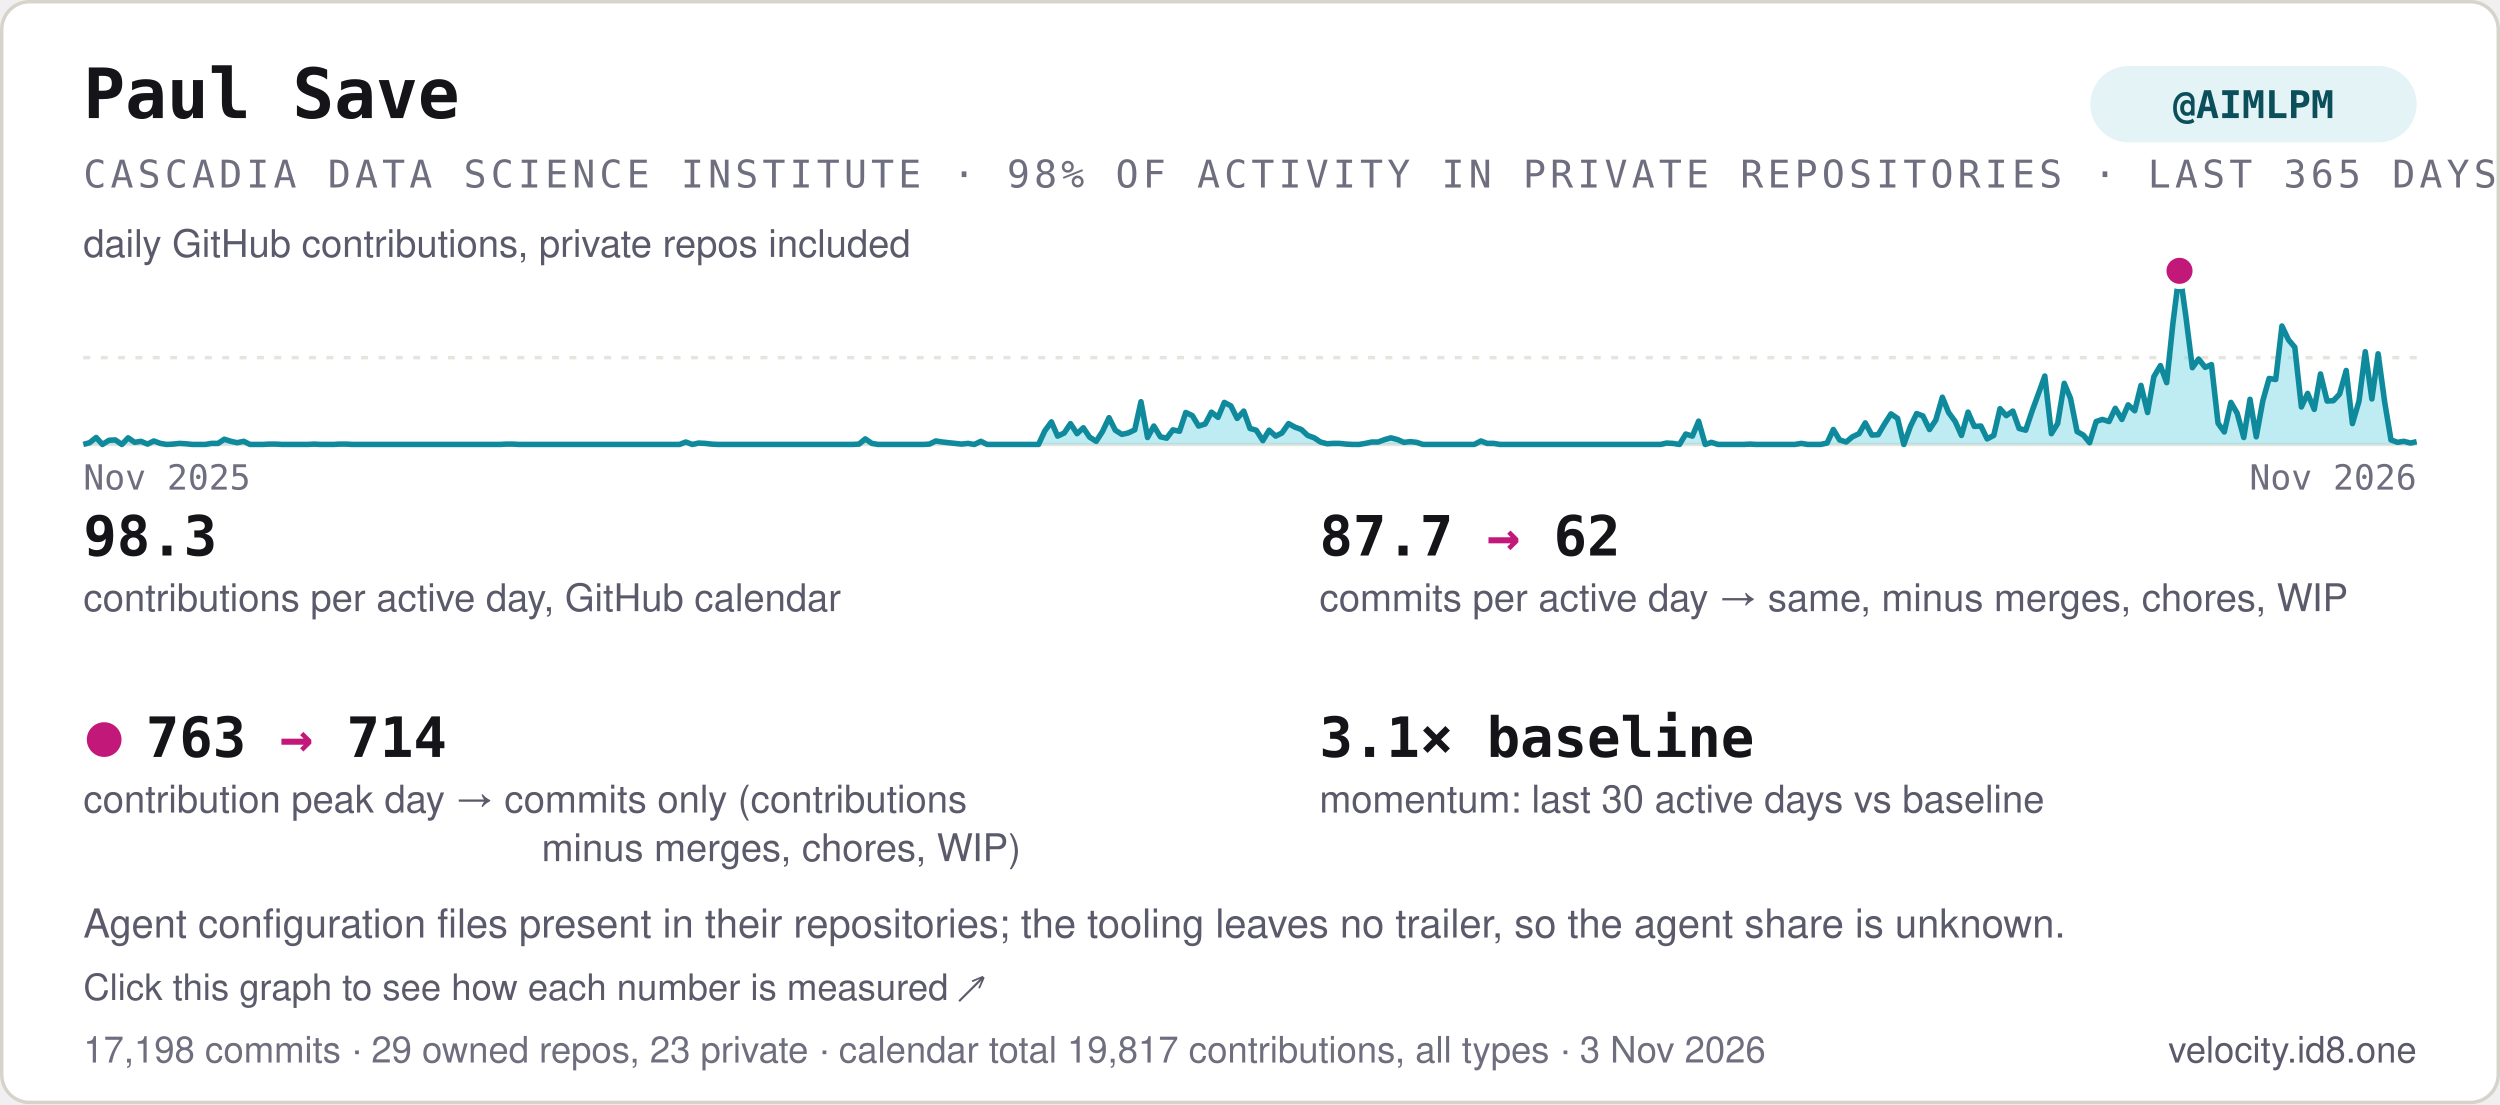
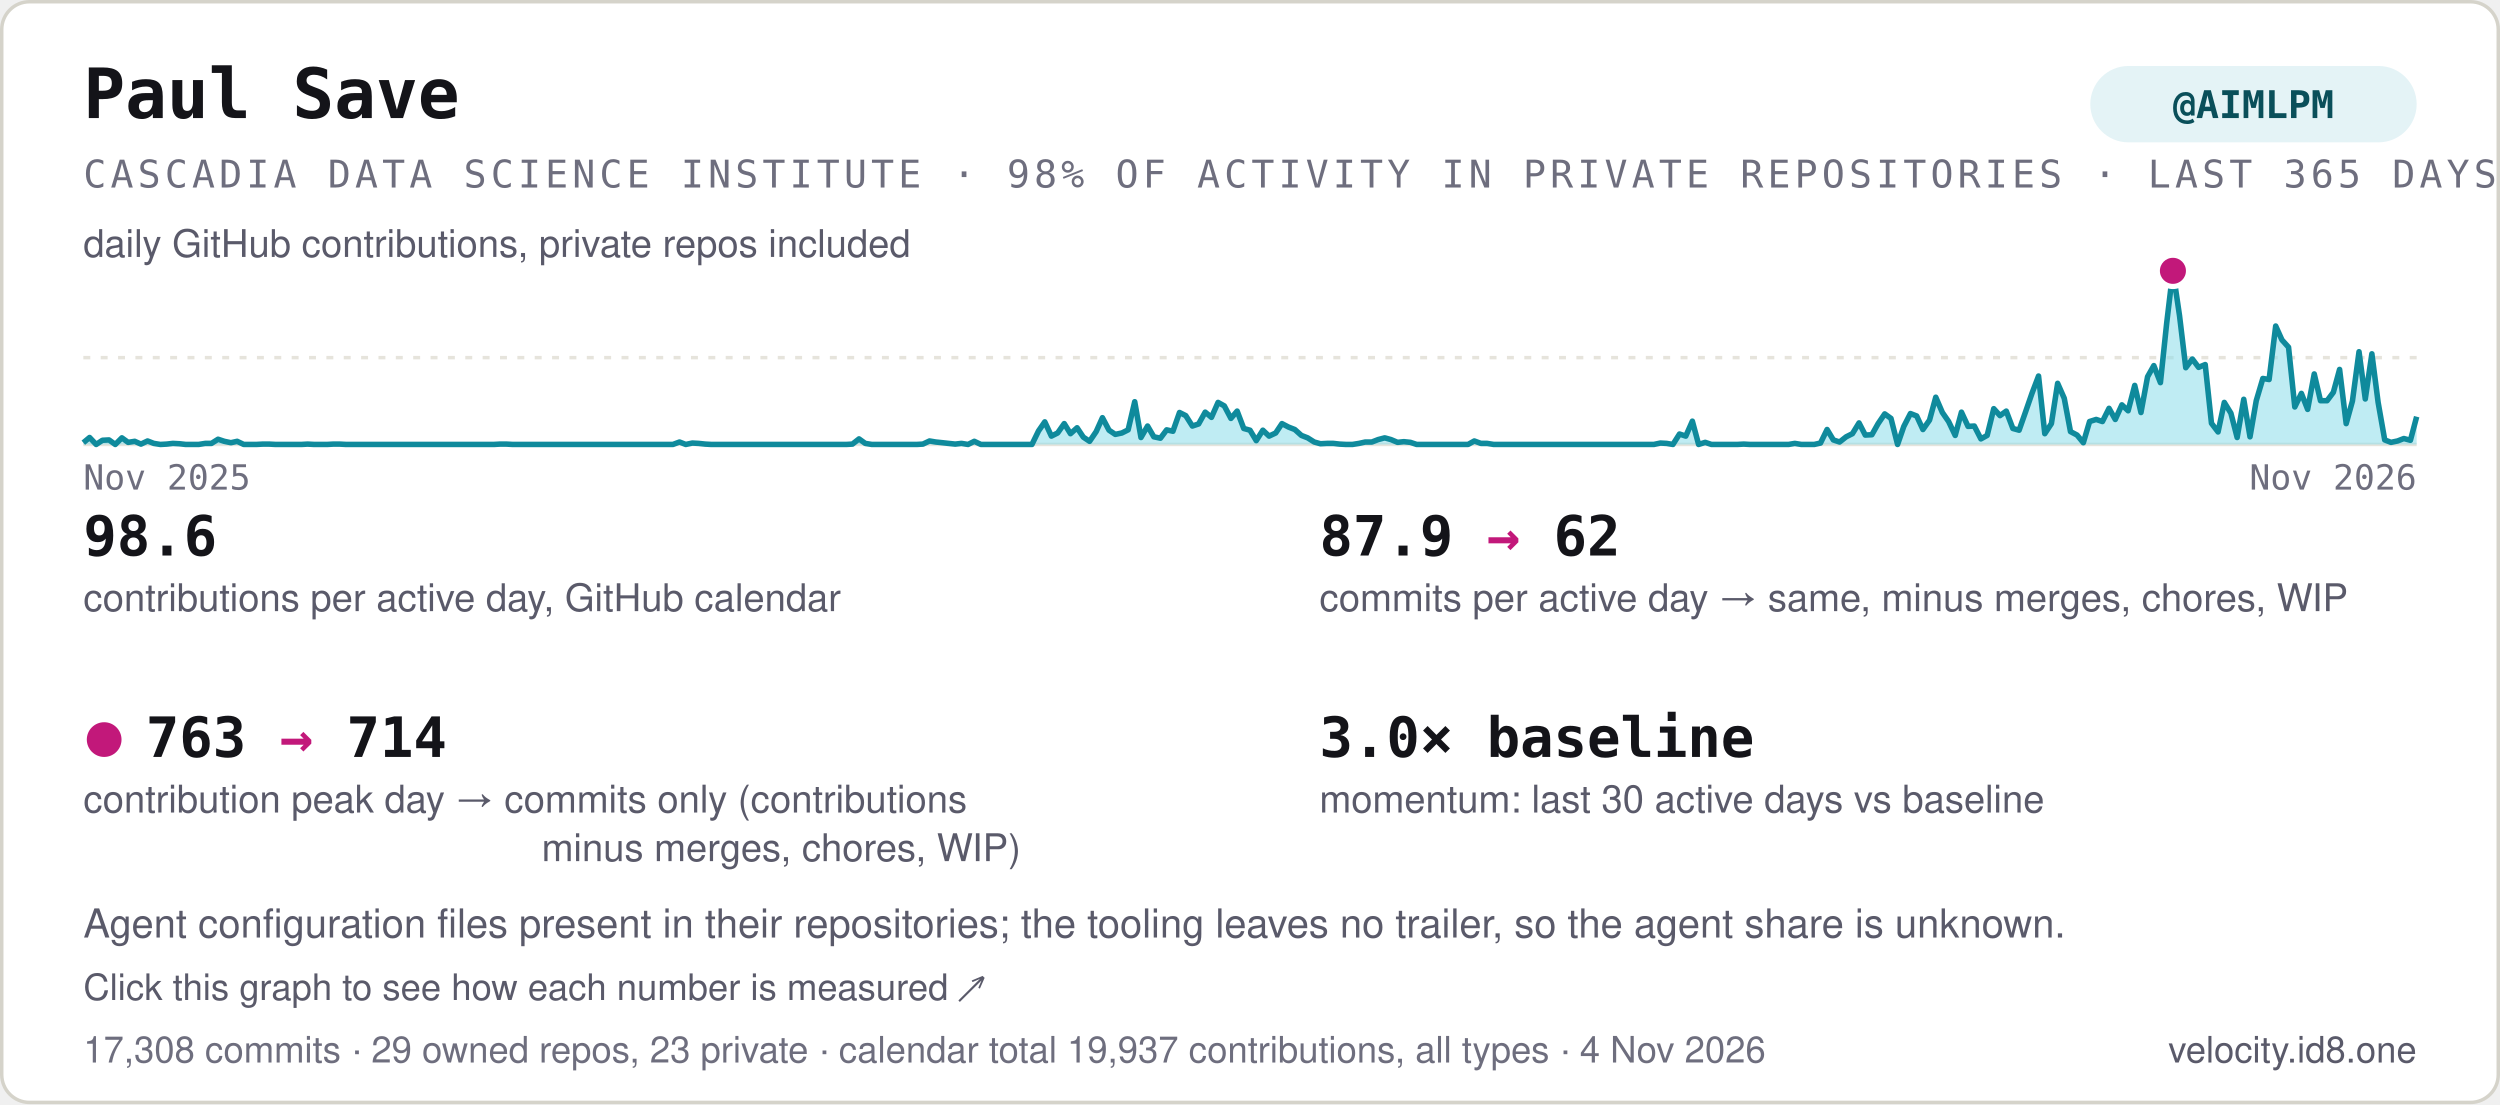
<svg xmlns="http://www.w3.org/2000/svg" width="720" height="318" viewBox="0 0 720 318" role="img" aria-label="Paul Save: Velocity Graph">
  <rect x="0.5" y="0.5" width="719" height="317" rx="8" fill="#FFFFFF" stroke="#D5D3CA" />
  <text x="24" y="34" font-family="Departure Mono, JetBrains Mono, ui-monospace, Menlo, monospace" font-size="20" font-weight="700" fill="#141419">Paul Save</text>
  <text x="24" y="54" font-family="Departure Mono, JetBrains Mono, ui-monospace, Menlo, monospace" font-size="11" letter-spacing="1.2" fill="#6E6E7E">CASCADIA DATA SCIENCE INSTITUTE · 98% OF ACTIVITY IN PRIVATE REPOSITORIES · LAST 365 DAYS</text>
  <rect x="602" y="19" width="94" height="22" rx="11" fill="#E4F3F6" />
  <text x="649" y="34" text-anchor="middle" font-family="Departure Mono, JetBrains Mono, ui-monospace, Menlo, monospace" font-size="11" font-weight="600" fill="#0A4F5A">@AIMLPM</text>
  <line x1="24" x2="696" y1="128" y2="128" stroke="#E6E4DC" />
  <line x1="24" x2="696" y1="103.0" y2="103.0" stroke="#E6E4DC" stroke-dasharray="2 3" />
-   <path d="M24.0,128.0 L25.8,127.5 L27.7,126.0 L29.5,128.0 L31.4,126.8 L33.2,126.7 L35.1,128.0 L36.9,126.1 L38.8,127.4 L40.6,127.1 L42.5,127.9 L44.3,127.0 L46.2,127.7 L48.0,128.0 L49.8,127.9 L51.7,127.7 L53.5,127.8 L55.4,128.0 L57.2,128.0 L59.1,128.0 L60.9,127.7 L62.8,127.7 L64.6,126.5 L66.5,127.1 L68.3,127.5 L70.2,127.1 L72.0,128.0 L73.8,128.0 L75.7,128.0 L77.5,127.9 L79.4,127.9 L81.2,128.0 L83.1,128.0 L84.9,128.0 L86.8,128.0 L88.6,128.0 L90.5,127.9 L92.3,128.0 L94.2,128.0 L96.0,128.0 L97.8,127.9 L99.7,127.9 L101.5,128.0 L103.4,128.0 L105.2,128.0 L107.1,128.0 L108.9,128.0 L110.8,128.0 L112.6,128.0 L114.5,128.0 L116.3,128.0 L118.2,128.0 L120.0,128.0 L121.8,128.0 L123.7,128.0 L125.5,128.0 L127.4,128.0 L129.2,128.0 L131.1,128.0 L132.9,128.0 L134.8,128.0 L136.6,128.0 L138.5,128.0 L140.3,128.0 L142.2,128.0 L144.0,128.0 L145.8,127.9 L147.7,127.9 L149.5,128.0 L151.4,128.0 L153.2,128.0 L155.1,128.0 L156.9,128.0 L158.8,128.0 L160.6,128.0 L162.5,128.0 L164.3,128.0 L166.2,128.0 L168.0,128.0 L169.8,128.0 L171.7,128.0 L173.5,128.0 L175.4,128.0 L177.2,128.0 L179.1,128.0 L180.9,128.0 L182.8,128.0 L184.6,128.0 L186.5,128.0 L188.3,128.0 L190.2,128.0 L192.0,128.0 L193.8,128.0 L195.7,128.0 L197.5,127.3 L199.4,128.0 L201.2,127.6 L203.1,127.7 L204.9,127.9 L206.8,128.0 L208.6,128.0 L210.5,128.0 L212.3,128.0 L214.2,128.0 L216.0,128.0 L217.8,128.0 L219.7,128.0 L221.5,128.0 L223.4,128.0 L225.2,128.0 L227.1,128.0 L228.9,128.0 L230.8,128.0 L232.6,128.0 L234.5,128.0 L236.3,128.0 L238.2,128.0 L240.0,128.0 L241.8,128.0 L243.7,128.0 L245.5,128.0 L247.4,127.9 L249.2,126.4 L251.1,127.7 L252.9,128.0 L254.8,128.0 L256.6,128.0 L258.5,128.0 L260.3,128.0 L262.2,128.0 L264.0,128.0 L265.8,128.0 L267.7,127.9 L269.5,127.0 L271.4,127.3 L273.2,127.5 L275.1,127.7 L276.9,127.9 L278.8,127.7 L280.6,128.0 L282.5,127.1 L284.3,128.0 L286.2,128.0 L288.0,128.0 L289.8,128.0 L291.7,128.0 L293.5,128.0 L295.4,128.0 L297.2,128.0 L299.1,128.0 L300.9,124.1 L302.8,121.5 L304.6,125.6 L306.5,124.7 L308.3,122.0 L310.2,124.9 L312.0,123.2 L313.8,125.9 L315.7,127.1 L317.5,124.3 L319.4,120.3 L321.2,123.9 L323.1,125.1 L324.9,124.7 L326.8,123.8 L328.6,115.7 L330.5,126.0 L332.3,122.7 L334.2,125.8 L336.0,126.2 L337.8,123.8 L339.7,124.2 L341.5,118.8 L343.4,119.7 L345.2,122.7 L347.1,122.1 L348.9,118.7 L350.8,120.2 L352.6,115.9 L354.5,116.9 L356.3,120.5 L358.2,118.4 L360.0,123.4 L361.8,123.9 L363.7,126.9 L365.5,123.9 L367.4,125.6 L369.2,124.7 L371.1,122.0 L372.9,123.0 L374.8,123.7 L376.6,125.4 L378.5,126.1 L380.3,127.3 L382.2,127.8 L384.0,127.7 L385.8,127.7 L387.7,127.9 L389.5,128.0 L391.4,128.0 L393.2,127.7 L395.1,127.3 L396.9,127.3 L398.8,126.6 L400.6,126.1 L402.5,126.6 L404.3,127.4 L406.2,127.2 L408.0,127.4 L409.8,128.0 L411.7,128.0 L413.5,128.0 L415.4,128.0 L417.2,128.0 L419.1,128.0 L420.9,128.0 L422.8,128.0 L424.6,128.0 L426.5,127.0 L428.3,127.7 L430.2,127.7 L432.0,128.0 L433.8,128.0 L435.7,128.0 L437.5,128.0 L439.4,128.0 L441.2,128.0 L443.1,128.0 L444.9,128.0 L446.8,128.0 L448.6,128.0 L450.5,128.0 L452.3,128.0 L454.2,128.0 L456.0,128.0 L457.8,128.0 L459.7,128.0 L461.5,128.0 L463.4,128.0 L465.2,128.0 L467.1,128.0 L468.9,128.0 L470.8,128.0 L472.6,128.0 L474.5,128.0 L476.3,128.0 L478.2,128.0 L480.0,127.6 L481.8,127.7 L483.7,128.0 L485.5,125.0 L487.4,125.6 L489.2,121.3 L491.1,128.0 L492.9,127.4 L494.8,128.0 L496.6,128.0 L498.5,128.0 L500.3,128.0 L502.2,128.0 L504.0,127.9 L505.8,128.0 L507.7,128.0 L509.5,128.0 L511.4,128.0 L513.2,128.0 L515.1,128.0 L516.9,128.0 L518.8,127.7 L520.6,128.0 L522.5,128.0 L524.3,128.0 L526.2,127.6 L528.0,123.7 L529.8,126.7 L531.7,127.3 L533.5,125.8 L535.4,124.9 L537.2,121.8 L539.1,125.3 L540.9,125.2 L542.8,122.0 L544.6,119.2 L546.5,120.5 L548.3,128.0 L550.2,122.8 L552.0,119.1 L553.8,119.8 L555.7,123.7 L557.5,121.0 L559.4,114.4 L561.2,118.8 L563.1,121.4 L564.9,125.4 L566.8,118.7 L568.6,122.8 L570.5,122.7 L572.3,126.4 L574.2,125.4 L576.0,117.7 L577.8,119.7 L579.7,118.4 L581.5,123.4 L583.4,123.9 L585.2,118.5 L587.1,113.3 L588.9,108.3 L590.8,124.9 L592.6,122.0 L594.5,110.4 L596.3,114.7 L598.2,124.3 L600.0,125.3 L601.8,127.5 L603.7,121.4 L605.5,120.8 L607.4,121.4 L609.2,117.6 L611.1,120.8 L612.9,116.6 L614.8,118.3 L616.6,111.0 L618.5,118.8 L620.3,108.5 L622.2,105.3 L624.0,110.2 L625.8,93.1 L627.7,78.0 L629.5,90.9 L631.4,105.9 L633.2,103.4 L635.1,105.8 L636.9,105.0 L638.8,121.9 L640.6,124.4 L642.5,115.9 L644.3,119.0 L646.2,126.0 L648.0,115.0 L649.8,125.8 L651.7,115.4 L653.5,109.0 L655.4,109.3 L657.2,93.9 L659.1,97.9 L660.9,100.0 L662.8,117.2 L664.6,113.3 L666.5,117.9 L668.3,107.7 L670.2,115.5 L672.0,115.4 L673.8,113.5 L675.7,106.7 L677.5,122.0 L679.4,115.5 L681.2,101.3 L683.1,114.9 L684.9,101.9 L686.8,115.9 L688.6,126.7 L690.5,127.4 L692.3,127.1 L694.2,127.6 L696.0,127.2 L696.0,128 L24,128 Z" fill="#8ADCE8" fill-opacity="0.55" />
-   <path d="M24.0,128.0 L25.8,127.5 L27.7,126.0 L29.5,128.0 L31.4,126.8 L33.2,126.7 L35.1,128.0 L36.9,126.1 L38.8,127.4 L40.6,127.1 L42.5,127.9 L44.3,127.0 L46.2,127.7 L48.0,128.0 L49.8,127.9 L51.7,127.7 L53.5,127.8 L55.4,128.0 L57.2,128.0 L59.1,128.0 L60.9,127.7 L62.8,127.7 L64.6,126.5 L66.5,127.1 L68.3,127.5 L70.2,127.1 L72.0,128.0 L73.8,128.0 L75.7,128.0 L77.5,127.9 L79.4,127.9 L81.2,128.0 L83.1,128.0 L84.9,128.0 L86.8,128.0 L88.6,128.0 L90.5,127.9 L92.3,128.0 L94.2,128.0 L96.0,128.0 L97.8,127.9 L99.7,127.9 L101.5,128.0 L103.4,128.0 L105.2,128.0 L107.1,128.0 L108.9,128.0 L110.8,128.0 L112.6,128.0 L114.5,128.0 L116.3,128.0 L118.2,128.0 L120.0,128.0 L121.8,128.0 L123.7,128.0 L125.5,128.0 L127.4,128.0 L129.2,128.0 L131.1,128.0 L132.9,128.0 L134.8,128.0 L136.6,128.0 L138.5,128.0 L140.3,128.0 L142.2,128.0 L144.0,128.0 L145.8,127.9 L147.7,127.9 L149.5,128.0 L151.4,128.0 L153.2,128.0 L155.1,128.0 L156.9,128.0 L158.8,128.0 L160.6,128.0 L162.5,128.0 L164.3,128.0 L166.2,128.0 L168.0,128.0 L169.8,128.0 L171.7,128.0 L173.5,128.0 L175.4,128.0 L177.2,128.0 L179.1,128.0 L180.9,128.0 L182.8,128.0 L184.6,128.0 L186.5,128.0 L188.3,128.0 L190.2,128.0 L192.0,128.0 L193.8,128.0 L195.7,128.0 L197.5,127.3 L199.4,128.0 L201.2,127.6 L203.1,127.7 L204.9,127.9 L206.8,128.0 L208.6,128.0 L210.5,128.0 L212.3,128.0 L214.2,128.0 L216.0,128.0 L217.8,128.0 L219.7,128.0 L221.5,128.0 L223.4,128.0 L225.2,128.0 L227.1,128.0 L228.9,128.0 L230.8,128.0 L232.6,128.0 L234.5,128.0 L236.3,128.0 L238.2,128.0 L240.0,128.0 L241.8,128.0 L243.7,128.0 L245.5,128.0 L247.4,127.9 L249.2,126.4 L251.1,127.7 L252.9,128.0 L254.8,128.0 L256.6,128.0 L258.5,128.0 L260.3,128.0 L262.2,128.0 L264.0,128.0 L265.8,128.0 L267.7,127.9 L269.5,127.0 L271.4,127.3 L273.2,127.5 L275.1,127.7 L276.9,127.9 L278.8,127.7 L280.6,128.0 L282.5,127.1 L284.3,128.0 L286.2,128.0 L288.0,128.0 L289.8,128.0 L291.7,128.0 L293.5,128.0 L295.4,128.0 L297.2,128.0 L299.1,128.0 L300.9,124.1 L302.8,121.5 L304.6,125.6 L306.5,124.7 L308.3,122.0 L310.2,124.9 L312.0,123.2 L313.8,125.9 L315.7,127.1 L317.5,124.3 L319.4,120.3 L321.2,123.9 L323.1,125.1 L324.9,124.7 L326.8,123.8 L328.6,115.7 L330.5,126.0 L332.3,122.7 L334.2,125.8 L336.0,126.2 L337.8,123.8 L339.7,124.2 L341.5,118.8 L343.4,119.7 L345.2,122.7 L347.1,122.1 L348.9,118.7 L350.8,120.2 L352.6,115.9 L354.5,116.9 L356.3,120.5 L358.2,118.4 L360.0,123.4 L361.8,123.9 L363.7,126.9 L365.5,123.9 L367.4,125.6 L369.2,124.7 L371.1,122.0 L372.9,123.0 L374.8,123.7 L376.6,125.4 L378.5,126.1 L380.3,127.3 L382.2,127.8 L384.0,127.7 L385.8,127.7 L387.7,127.9 L389.5,128.0 L391.4,128.0 L393.2,127.7 L395.1,127.3 L396.9,127.3 L398.8,126.6 L400.6,126.1 L402.5,126.6 L404.3,127.4 L406.2,127.2 L408.0,127.4 L409.8,128.0 L411.7,128.0 L413.5,128.0 L415.4,128.0 L417.2,128.0 L419.1,128.0 L420.9,128.0 L422.8,128.0 L424.6,128.0 L426.5,127.0 L428.3,127.7 L430.2,127.7 L432.0,128.0 L433.8,128.0 L435.7,128.0 L437.5,128.0 L439.4,128.0 L441.2,128.0 L443.1,128.0 L444.9,128.0 L446.8,128.0 L448.6,128.0 L450.5,128.0 L452.3,128.0 L454.2,128.0 L456.0,128.0 L457.8,128.0 L459.7,128.0 L461.5,128.0 L463.4,128.0 L465.2,128.0 L467.1,128.0 L468.9,128.0 L470.8,128.0 L472.6,128.0 L474.5,128.0 L476.3,128.0 L478.2,128.0 L480.0,127.6 L481.8,127.7 L483.7,128.0 L485.5,125.0 L487.4,125.6 L489.2,121.3 L491.1,128.0 L492.9,127.4 L494.8,128.0 L496.6,128.0 L498.5,128.0 L500.3,128.0 L502.2,128.0 L504.0,127.9 L505.8,128.0 L507.7,128.0 L509.5,128.0 L511.4,128.0 L513.2,128.0 L515.1,128.0 L516.9,128.0 L518.8,127.7 L520.6,128.0 L522.5,128.0 L524.3,128.0 L526.2,127.6 L528.0,123.7 L529.8,126.7 L531.7,127.3 L533.5,125.8 L535.4,124.9 L537.2,121.8 L539.1,125.3 L540.9,125.2 L542.8,122.0 L544.6,119.2 L546.5,120.5 L548.3,128.0 L550.2,122.8 L552.0,119.1 L553.8,119.8 L555.7,123.7 L557.5,121.0 L559.4,114.4 L561.2,118.8 L563.1,121.4 L564.9,125.4 L566.8,118.7 L568.6,122.8 L570.5,122.7 L572.3,126.4 L574.2,125.4 L576.0,117.7 L577.8,119.7 L579.7,118.4 L581.5,123.4 L583.4,123.9 L585.2,118.5 L587.1,113.3 L588.9,108.3 L590.8,124.9 L592.6,122.0 L594.5,110.4 L596.3,114.7 L598.2,124.3 L600.0,125.3 L601.8,127.5 L603.7,121.4 L605.5,120.8 L607.4,121.4 L609.2,117.6 L611.1,120.8 L612.9,116.6 L614.8,118.3 L616.6,111.0 L618.5,118.8 L620.3,108.5 L622.2,105.3 L624.0,110.2 L625.8,93.1 L627.7,78.0 L629.5,90.9 L631.4,105.9 L633.2,103.4 L635.1,105.8 L636.9,105.0 L638.8,121.9 L640.6,124.4 L642.5,115.9 L644.3,119.0 L646.2,126.0 L648.0,115.0 L649.8,125.8 L651.7,115.4 L653.5,109.0 L655.4,109.3 L657.2,93.9 L659.1,97.9 L660.9,100.0 L662.8,117.2 L664.6,113.3 L666.5,117.9 L668.3,107.7 L670.2,115.5 L672.0,115.4 L673.8,113.5 L675.7,106.7 L677.5,122.0 L679.4,115.5 L681.2,101.3 L683.1,114.9 L684.9,101.9 L686.8,115.9 L688.6,126.7 L690.5,127.4 L692.3,127.1 L694.2,127.6 L696.0,127.2" fill="none" stroke="#0F8A9C" stroke-width="1.6" stroke-linejoin="round" />
-   <circle cx="627.7" cy="78.0" r="4.5" fill="#C2187A" stroke="#FFFFFF" stroke-width="1.5" />
+   <path d="M24.0,127.5 L25.8,126.0 L27.7,128.0 L29.5,126.8 L31.4,126.7 L33.2,128.0 L35.1,126.1 L36.9,127.4 L38.8,127.1 L40.6,127.9 L42.5,127.0 L44.3,127.7 L46.2,128.0 L48.0,127.9 L49.8,127.7 L51.7,127.8 L53.5,128.0 L55.4,128.0 L57.2,128.0 L59.1,127.7 L60.9,127.7 L62.8,126.5 L64.6,127.1 L66.5,127.5 L68.3,127.1 L70.2,128.0 L72.0,128.0 L73.8,128.0 L75.7,127.9 L77.5,127.9 L79.4,128.0 L81.2,128.0 L83.1,128.0 L84.9,128.0 L86.8,128.0 L88.6,127.9 L90.5,128.0 L92.3,128.0 L94.2,128.0 L96.0,127.9 L97.8,127.9 L99.7,128.0 L101.5,128.0 L103.4,128.0 L105.2,128.0 L107.1,128.0 L108.9,128.0 L110.8,128.0 L112.6,128.0 L114.5,128.0 L116.3,128.0 L118.2,128.0 L120.0,128.0 L121.8,128.0 L123.7,128.0 L125.5,128.0 L127.4,128.0 L129.2,128.0 L131.1,128.0 L132.9,128.0 L134.8,128.0 L136.6,128.0 L138.5,128.0 L140.3,128.0 L142.2,128.0 L144.0,127.9 L145.8,127.9 L147.7,128.0 L149.5,128.0 L151.4,128.0 L153.2,128.0 L155.1,128.0 L156.9,128.0 L158.8,128.0 L160.6,128.0 L162.5,128.0 L164.3,128.0 L166.2,128.0 L168.0,128.0 L169.8,128.0 L171.7,128.0 L173.5,128.0 L175.4,128.0 L177.2,128.0 L179.1,128.0 L180.9,128.0 L182.8,128.0 L184.6,128.0 L186.5,128.0 L188.3,128.0 L190.2,128.0 L192.0,128.0 L193.8,128.0 L195.7,127.3 L197.5,128.0 L199.4,127.6 L201.2,127.7 L203.1,127.9 L204.9,128.0 L206.8,128.0 L208.6,128.0 L210.5,128.0 L212.3,128.0 L214.2,128.0 L216.0,128.0 L217.8,128.0 L219.7,128.0 L221.5,128.0 L223.4,128.0 L225.2,128.0 L227.1,128.0 L228.9,128.0 L230.8,128.0 L232.6,128.0 L234.5,128.0 L236.3,128.0 L238.2,128.0 L240.0,128.0 L241.8,128.0 L243.7,128.0 L245.5,127.9 L247.4,126.4 L249.2,127.7 L251.1,128.0 L252.9,128.0 L254.8,128.0 L256.6,128.0 L258.5,128.0 L260.3,128.0 L262.2,128.0 L264.0,128.0 L265.8,127.9 L267.7,127.0 L269.5,127.3 L271.4,127.5 L273.2,127.7 L275.1,127.9 L276.9,127.7 L278.8,128.0 L280.6,127.1 L282.5,128.0 L284.3,128.0 L286.2,128.0 L288.0,128.0 L289.8,128.0 L291.7,128.0 L293.5,128.0 L295.4,128.0 L297.2,128.0 L299.1,124.1 L300.9,121.5 L302.8,125.6 L304.6,124.7 L306.5,122.0 L308.3,124.9 L310.2,123.2 L312.0,125.9 L313.8,127.1 L315.7,124.3 L317.5,120.3 L319.4,123.9 L321.2,125.1 L323.1,124.7 L324.9,123.8 L326.8,115.7 L328.6,126.0 L330.5,122.7 L332.3,125.8 L334.2,126.2 L336.0,123.8 L337.8,124.2 L339.7,118.8 L341.5,119.7 L343.4,122.7 L345.2,122.1 L347.1,118.7 L348.9,120.2 L350.8,115.9 L352.6,116.9 L354.5,120.5 L356.3,118.4 L358.2,123.4 L360.0,123.9 L361.8,126.9 L363.7,123.9 L365.5,125.6 L367.4,124.7 L369.2,122.0 L371.1,123.0 L372.9,123.7 L374.8,125.4 L376.6,126.1 L378.5,127.3 L380.3,127.8 L382.2,127.7 L384.0,127.7 L385.8,127.9 L387.7,128.0 L389.5,128.0 L391.4,127.7 L393.2,127.3 L395.1,127.3 L396.9,126.6 L398.8,126.1 L400.6,126.6 L402.5,127.4 L404.3,127.2 L406.2,127.4 L408.0,128.0 L409.8,128.0 L411.7,128.0 L413.5,128.0 L415.4,128.0 L417.2,128.0 L419.1,128.0 L420.9,128.0 L422.8,128.0 L424.6,127.0 L426.5,127.7 L428.3,127.7 L430.2,128.0 L432.0,128.0 L433.8,128.0 L435.7,128.0 L437.5,128.0 L439.4,128.0 L441.2,128.0 L443.1,128.0 L444.9,128.0 L446.8,128.0 L448.6,128.0 L450.5,128.0 L452.3,128.0 L454.2,128.0 L456.0,128.0 L457.8,128.0 L459.7,128.0 L461.5,128.0 L463.4,128.0 L465.2,128.0 L467.1,128.0 L468.9,128.0 L470.8,128.0 L472.6,128.0 L474.5,128.0 L476.3,128.0 L478.2,127.6 L480.0,127.7 L481.8,128.0 L483.7,125.0 L485.5,125.6 L487.4,121.3 L489.2,128.0 L491.1,127.4 L492.9,128.0 L494.8,128.0 L496.6,128.0 L498.5,128.0 L500.3,128.0 L502.2,127.9 L504.0,128.0 L505.8,128.0 L507.7,128.0 L509.5,128.0 L511.4,128.0 L513.2,128.0 L515.1,128.0 L516.9,127.7 L518.8,128.0 L520.6,128.0 L522.5,128.0 L524.3,127.6 L526.2,123.7 L528.0,126.7 L529.8,127.3 L531.7,125.8 L533.5,124.9 L535.4,121.8 L537.2,125.3 L539.1,125.2 L540.9,122.0 L542.8,119.2 L544.6,120.5 L546.5,128.0 L548.3,122.8 L550.2,119.1 L552.0,119.8 L553.8,123.7 L555.7,121.0 L557.5,114.4 L559.4,118.8 L561.2,121.4 L563.1,125.4 L564.9,118.7 L566.8,122.8 L568.6,122.7 L570.5,126.4 L572.3,125.4 L574.2,117.7 L576.0,119.7 L577.8,118.4 L579.7,123.4 L581.5,123.9 L583.4,118.5 L585.2,113.3 L587.1,108.3 L588.9,124.9 L590.8,122.0 L592.6,110.4 L594.5,114.7 L596.3,124.3 L598.2,125.3 L600.0,127.5 L601.8,121.4 L603.7,120.8 L605.5,121.4 L607.4,117.6 L609.2,120.8 L611.1,116.6 L612.9,118.3 L614.8,111.0 L616.6,118.8 L618.5,108.5 L620.3,105.3 L622.2,110.2 L624.0,93.1 L625.8,78.0 L627.7,90.9 L629.5,105.9 L631.4,103.4 L633.2,105.8 L635.1,105.0 L636.9,121.9 L638.8,124.4 L640.6,115.9 L642.5,119.0 L644.3,126.0 L646.2,115.0 L648.0,125.8 L649.8,115.4 L651.7,109.0 L653.5,109.3 L655.4,93.9 L657.2,97.9 L659.1,100.0 L660.9,117.2 L662.8,113.3 L664.6,117.9 L666.5,107.7 L668.3,115.4 L670.2,115.4 L672.0,113.0 L673.8,106.4 L675.7,122.0 L677.5,115.5 L679.4,101.3 L681.2,114.9 L683.1,101.9 L684.9,115.9 L686.8,126.7 L688.6,127.4 L690.5,127.0 L692.3,126.3 L694.2,126.8 L696.0,120.0 L696.0,128 L24,128 Z" fill="#8ADCE8" fill-opacity="0.55" />
+   <path d="M24.0,127.5 L25.8,126.0 L27.7,128.0 L29.5,126.8 L31.4,126.7 L33.2,128.0 L35.1,126.1 L36.9,127.4 L38.8,127.1 L40.6,127.9 L42.5,127.0 L44.3,127.7 L46.2,128.0 L48.0,127.9 L49.8,127.7 L51.7,127.8 L53.5,128.0 L55.4,128.0 L57.2,128.0 L59.1,127.7 L60.9,127.7 L62.8,126.5 L64.6,127.1 L66.5,127.5 L68.3,127.1 L70.2,128.0 L72.0,128.0 L73.8,128.0 L75.7,127.9 L77.5,127.9 L79.4,128.0 L81.2,128.0 L83.1,128.0 L84.9,128.0 L86.8,128.0 L88.6,127.9 L90.5,128.0 L92.3,128.0 L94.2,128.0 L96.0,127.9 L97.8,127.9 L99.7,128.0 L101.5,128.0 L103.4,128.0 L105.2,128.0 L107.1,128.0 L108.9,128.0 L110.8,128.0 L112.6,128.0 L114.5,128.0 L116.3,128.0 L118.2,128.0 L120.0,128.0 L121.8,128.0 L123.7,128.0 L125.5,128.0 L127.4,128.0 L129.2,128.0 L131.1,128.0 L132.9,128.0 L134.8,128.0 L136.6,128.0 L138.5,128.0 L140.3,128.0 L142.2,128.0 L144.0,127.9 L145.8,127.9 L147.7,128.0 L149.5,128.0 L151.4,128.0 L153.2,128.0 L155.1,128.0 L156.9,128.0 L158.8,128.0 L160.6,128.0 L162.5,128.0 L164.3,128.0 L166.2,128.0 L168.0,128.0 L169.8,128.0 L171.7,128.0 L173.5,128.0 L175.4,128.0 L177.2,128.0 L179.1,128.0 L180.9,128.0 L182.8,128.0 L184.6,128.0 L186.5,128.0 L188.3,128.0 L190.2,128.0 L192.0,128.0 L193.8,128.0 L195.7,127.3 L197.5,128.0 L199.4,127.6 L201.2,127.7 L203.1,127.9 L204.9,128.0 L206.8,128.0 L208.6,128.0 L210.5,128.0 L212.3,128.0 L214.2,128.0 L216.0,128.0 L217.8,128.0 L219.7,128.0 L221.5,128.0 L223.4,128.0 L225.2,128.0 L227.1,128.0 L228.9,128.0 L230.8,128.0 L232.6,128.0 L234.5,128.0 L236.3,128.0 L238.2,128.0 L240.0,128.0 L241.8,128.0 L243.7,128.0 L245.5,127.9 L247.4,126.4 L249.2,127.7 L251.1,128.0 L252.9,128.0 L254.8,128.0 L256.6,128.0 L258.5,128.0 L260.3,128.0 L262.2,128.0 L264.0,128.0 L265.8,127.9 L267.7,127.0 L269.5,127.3 L271.4,127.5 L273.2,127.7 L275.1,127.9 L276.9,127.7 L278.8,128.0 L280.6,127.1 L282.5,128.0 L284.3,128.0 L286.2,128.0 L288.0,128.0 L289.8,128.0 L291.7,128.0 L293.5,128.0 L295.4,128.0 L297.2,128.0 L299.1,124.1 L300.9,121.5 L302.8,125.6 L304.6,124.7 L306.5,122.0 L308.3,124.9 L310.2,123.2 L312.0,125.9 L313.8,127.1 L315.7,124.3 L317.5,120.3 L319.4,123.9 L321.2,125.1 L323.1,124.7 L324.9,123.8 L326.8,115.7 L328.6,126.0 L330.5,122.7 L332.3,125.8 L334.2,126.2 L336.0,123.8 L337.8,124.2 L339.7,118.8 L341.5,119.7 L343.4,122.7 L345.2,122.1 L347.1,118.7 L348.9,120.2 L350.8,115.9 L352.6,116.9 L354.5,120.5 L356.3,118.4 L358.2,123.4 L360.0,123.9 L361.8,126.9 L363.7,123.9 L365.5,125.6 L367.4,124.7 L369.2,122.0 L371.1,123.0 L372.9,123.7 L374.8,125.4 L376.6,126.1 L378.5,127.3 L380.3,127.8 L382.2,127.7 L384.0,127.7 L385.8,127.9 L387.7,128.0 L389.5,128.0 L391.4,127.7 L393.2,127.3 L395.1,127.3 L396.9,126.6 L398.8,126.1 L400.6,126.6 L402.5,127.4 L404.3,127.2 L406.2,127.4 L408.0,128.0 L409.8,128.0 L411.7,128.0 L413.5,128.0 L415.4,128.0 L417.2,128.0 L419.1,128.0 L420.9,128.0 L422.8,128.0 L424.6,127.0 L426.5,127.7 L428.3,127.7 L430.2,128.0 L432.0,128.0 L433.8,128.0 L435.7,128.0 L437.5,128.0 L439.4,128.0 L441.2,128.0 L443.1,128.0 L444.9,128.0 L446.8,128.0 L448.6,128.0 L450.5,128.0 L452.3,128.0 L454.2,128.0 L456.0,128.0 L457.8,128.0 L459.7,128.0 L461.5,128.0 L463.4,128.0 L465.2,128.0 L467.1,128.0 L468.9,128.0 L470.8,128.0 L472.6,128.0 L474.5,128.0 L476.3,128.0 L478.2,127.6 L480.0,127.7 L481.8,128.0 L483.7,125.0 L485.5,125.6 L487.4,121.3 L489.2,128.0 L491.1,127.4 L492.9,128.0 L494.8,128.0 L496.6,128.0 L498.5,128.0 L500.3,128.0 L502.2,127.9 L504.0,128.0 L505.8,128.0 L507.7,128.0 L509.5,128.0 L511.4,128.0 L513.2,128.0 L515.1,128.0 L516.9,127.7 L518.8,128.0 L520.6,128.0 L522.5,128.0 L524.3,127.6 L526.2,123.7 L528.0,126.7 L529.8,127.3 L531.7,125.8 L533.5,124.9 L535.4,121.8 L537.2,125.3 L539.1,125.2 L540.9,122.0 L542.8,119.2 L544.6,120.5 L546.5,128.0 L548.3,122.8 L550.2,119.1 L552.0,119.8 L553.8,123.7 L555.7,121.0 L557.5,114.4 L559.4,118.8 L561.2,121.4 L563.1,125.4 L564.9,118.7 L566.8,122.8 L568.6,122.7 L570.5,126.4 L572.3,125.4 L574.2,117.7 L576.0,119.7 L577.8,118.4 L579.7,123.4 L581.5,123.9 L583.4,118.5 L585.2,113.3 L587.1,108.3 L588.9,124.9 L590.8,122.0 L592.6,110.4 L594.5,114.7 L596.3,124.3 L598.2,125.3 L600.0,127.5 L601.8,121.4 L603.7,120.8 L605.5,121.4 L607.4,117.6 L609.2,120.8 L611.1,116.6 L612.9,118.3 L614.8,111.0 L616.6,118.8 L618.5,108.5 L620.3,105.3 L622.2,110.2 L624.0,93.1 L625.8,78.0 L627.7,90.9 L629.5,105.9 L631.4,103.4 L633.2,105.8 L635.1,105.0 L636.9,121.9 L638.8,124.4 L640.6,115.9 L642.5,119.0 L644.3,126.0 L646.2,115.0 L648.0,125.8 L649.8,115.4 L651.7,109.0 L653.5,109.3 L655.4,93.9 L657.2,97.9 L659.1,100.0 L660.9,117.2 L662.8,113.3 L664.6,117.9 L666.5,107.7 L668.3,115.4 L670.2,115.4 L672.0,113.0 L673.8,106.4 L675.7,122.0 L677.5,115.5 L679.4,101.3 L681.2,114.9 L683.1,101.9 L684.9,115.9 L686.8,126.7 L688.6,127.4 L690.5,127.0 L692.3,126.3 L694.2,126.8 L696.0,120.0" fill="none" stroke="#0F8A9C" stroke-width="1.6" stroke-linejoin="round" />
+   <circle cx="625.8" cy="78.0" r="4.5" fill="#C2187A" stroke="#FFFFFF" stroke-width="1.5" />
  <text x="24" y="141" font-family="Departure Mono, JetBrains Mono, ui-monospace, Menlo, monospace" font-size="10" fill="#6E6E7E">Nov 2025</text>
  <text x="696" y="141" text-anchor="end" font-family="Departure Mono, JetBrains Mono, ui-monospace, Menlo, monospace" font-size="10" fill="#6E6E7E">Nov 2026</text>
  <text x="24" y="74" font-family="-apple-system, BlinkMacSystemFont, 'Segoe UI', Helvetica, Arial, sans-serif" font-size="11" fill="#5A5A6A">daily GitHub contributions, private repos included</text>
-   <text x="24" y="160" font-family="Departure Mono, JetBrains Mono, ui-monospace, Menlo, monospace" font-size="16" font-weight="600" fill="#141419">98.3</text>
+   <text x="24" y="160" font-family="Departure Mono, JetBrains Mono, ui-monospace, Menlo, monospace" font-size="16" font-weight="600" fill="#141419">98.6</text>
  <text x="24" y="176" font-family="-apple-system, BlinkMacSystemFont, 'Segoe UI', Helvetica, Arial, sans-serif" font-size="11" fill="#5A5A6A">contributions per active day, GitHub calendar</text>
-   <text x="380" y="160" font-family="Departure Mono, JetBrains Mono, ui-monospace, Menlo, monospace" font-size="16" font-weight="600" fill="#141419">87.7 <tspan fill="#C2187A">→</tspan> 62</text>
+   <text x="380" y="160" font-family="Departure Mono, JetBrains Mono, ui-monospace, Menlo, monospace" font-size="16" font-weight="600" fill="#141419">87.9 <tspan fill="#C2187A">→</tspan> 62</text>
  <text x="380" y="176" font-family="-apple-system, BlinkMacSystemFont, 'Segoe UI', Helvetica, Arial, sans-serif" font-size="11" fill="#5A5A6A">commits per active day → same, minus merges, chores, WIP</text>
  <circle cx="30" cy="213" r="5" fill="#C2187A" />
  <text x="42" y="218" font-family="Departure Mono, JetBrains Mono, ui-monospace, Menlo, monospace" font-size="16" font-weight="600" fill="#141419">763 <tspan fill="#C2187A">→</tspan> 714</text>
  <text x="24" y="234" font-family="-apple-system, BlinkMacSystemFont, 'Segoe UI', Helvetica, Arial, sans-serif" font-size="11" fill="#5A5A6A">contribution peak day → commits only (contributions</text>
  <text x="156" y="248" font-family="-apple-system, BlinkMacSystemFont, 'Segoe UI', Helvetica, Arial, sans-serif" font-size="11" fill="#5A5A6A">minus merges, chores, WIP)</text>
-   <text x="380" y="218" font-family="Departure Mono, JetBrains Mono, ui-monospace, Menlo, monospace" font-size="16" font-weight="600" fill="#141419">3.1× baseline</text>
+   <text x="380" y="218" font-family="Departure Mono, JetBrains Mono, ui-monospace, Menlo, monospace" font-size="16" font-weight="600" fill="#141419">3.0× baseline</text>
  <text x="380" y="234" font-family="-apple-system, BlinkMacSystemFont, 'Segoe UI', Helvetica, Arial, sans-serif" font-size="11" fill="#5A5A6A">momentum: last 30 active days vs baseline</text>
  <text x="24" y="270" font-family="-apple-system, BlinkMacSystemFont, 'Segoe UI', Helvetica, Arial, sans-serif" font-size="11.5" fill="#5A5A6A">Agent configuration files present in their repositories; the tooling leaves no trailer, so the agent share is unknown.</text>
  <text x="24" y="288" font-family="-apple-system, BlinkMacSystemFont, 'Segoe UI', Helvetica, Arial, sans-serif" font-size="10.5" fill="#5A5A6A">Click this graph to see how each number is measured ↗</text>
-   <text x="24" y="306" font-family="-apple-system, BlinkMacSystemFont, 'Segoe UI', Helvetica, Arial, sans-serif" font-size="10.5" fill="#6E6E7E">17,198 commits · 29 owned repos, 23 private · calendar total 19,817 contributions, all types · 3 Nov 2026</text>
+   <text x="24" y="306" font-family="-apple-system, BlinkMacSystemFont, 'Segoe UI', Helvetica, Arial, sans-serif" font-size="10.5" fill="#6E6E7E">17,308 commits · 29 owned repos, 23 private · calendar total 19,937 contributions, all types · 4 Nov 2026</text>
  <text x="696" y="306" text-anchor="end" font-family="-apple-system, BlinkMacSystemFont, 'Segoe UI', Helvetica, Arial, sans-serif" font-size="10.5" fill="#5A5A6A">velocity.id8.one</text>
</svg>
